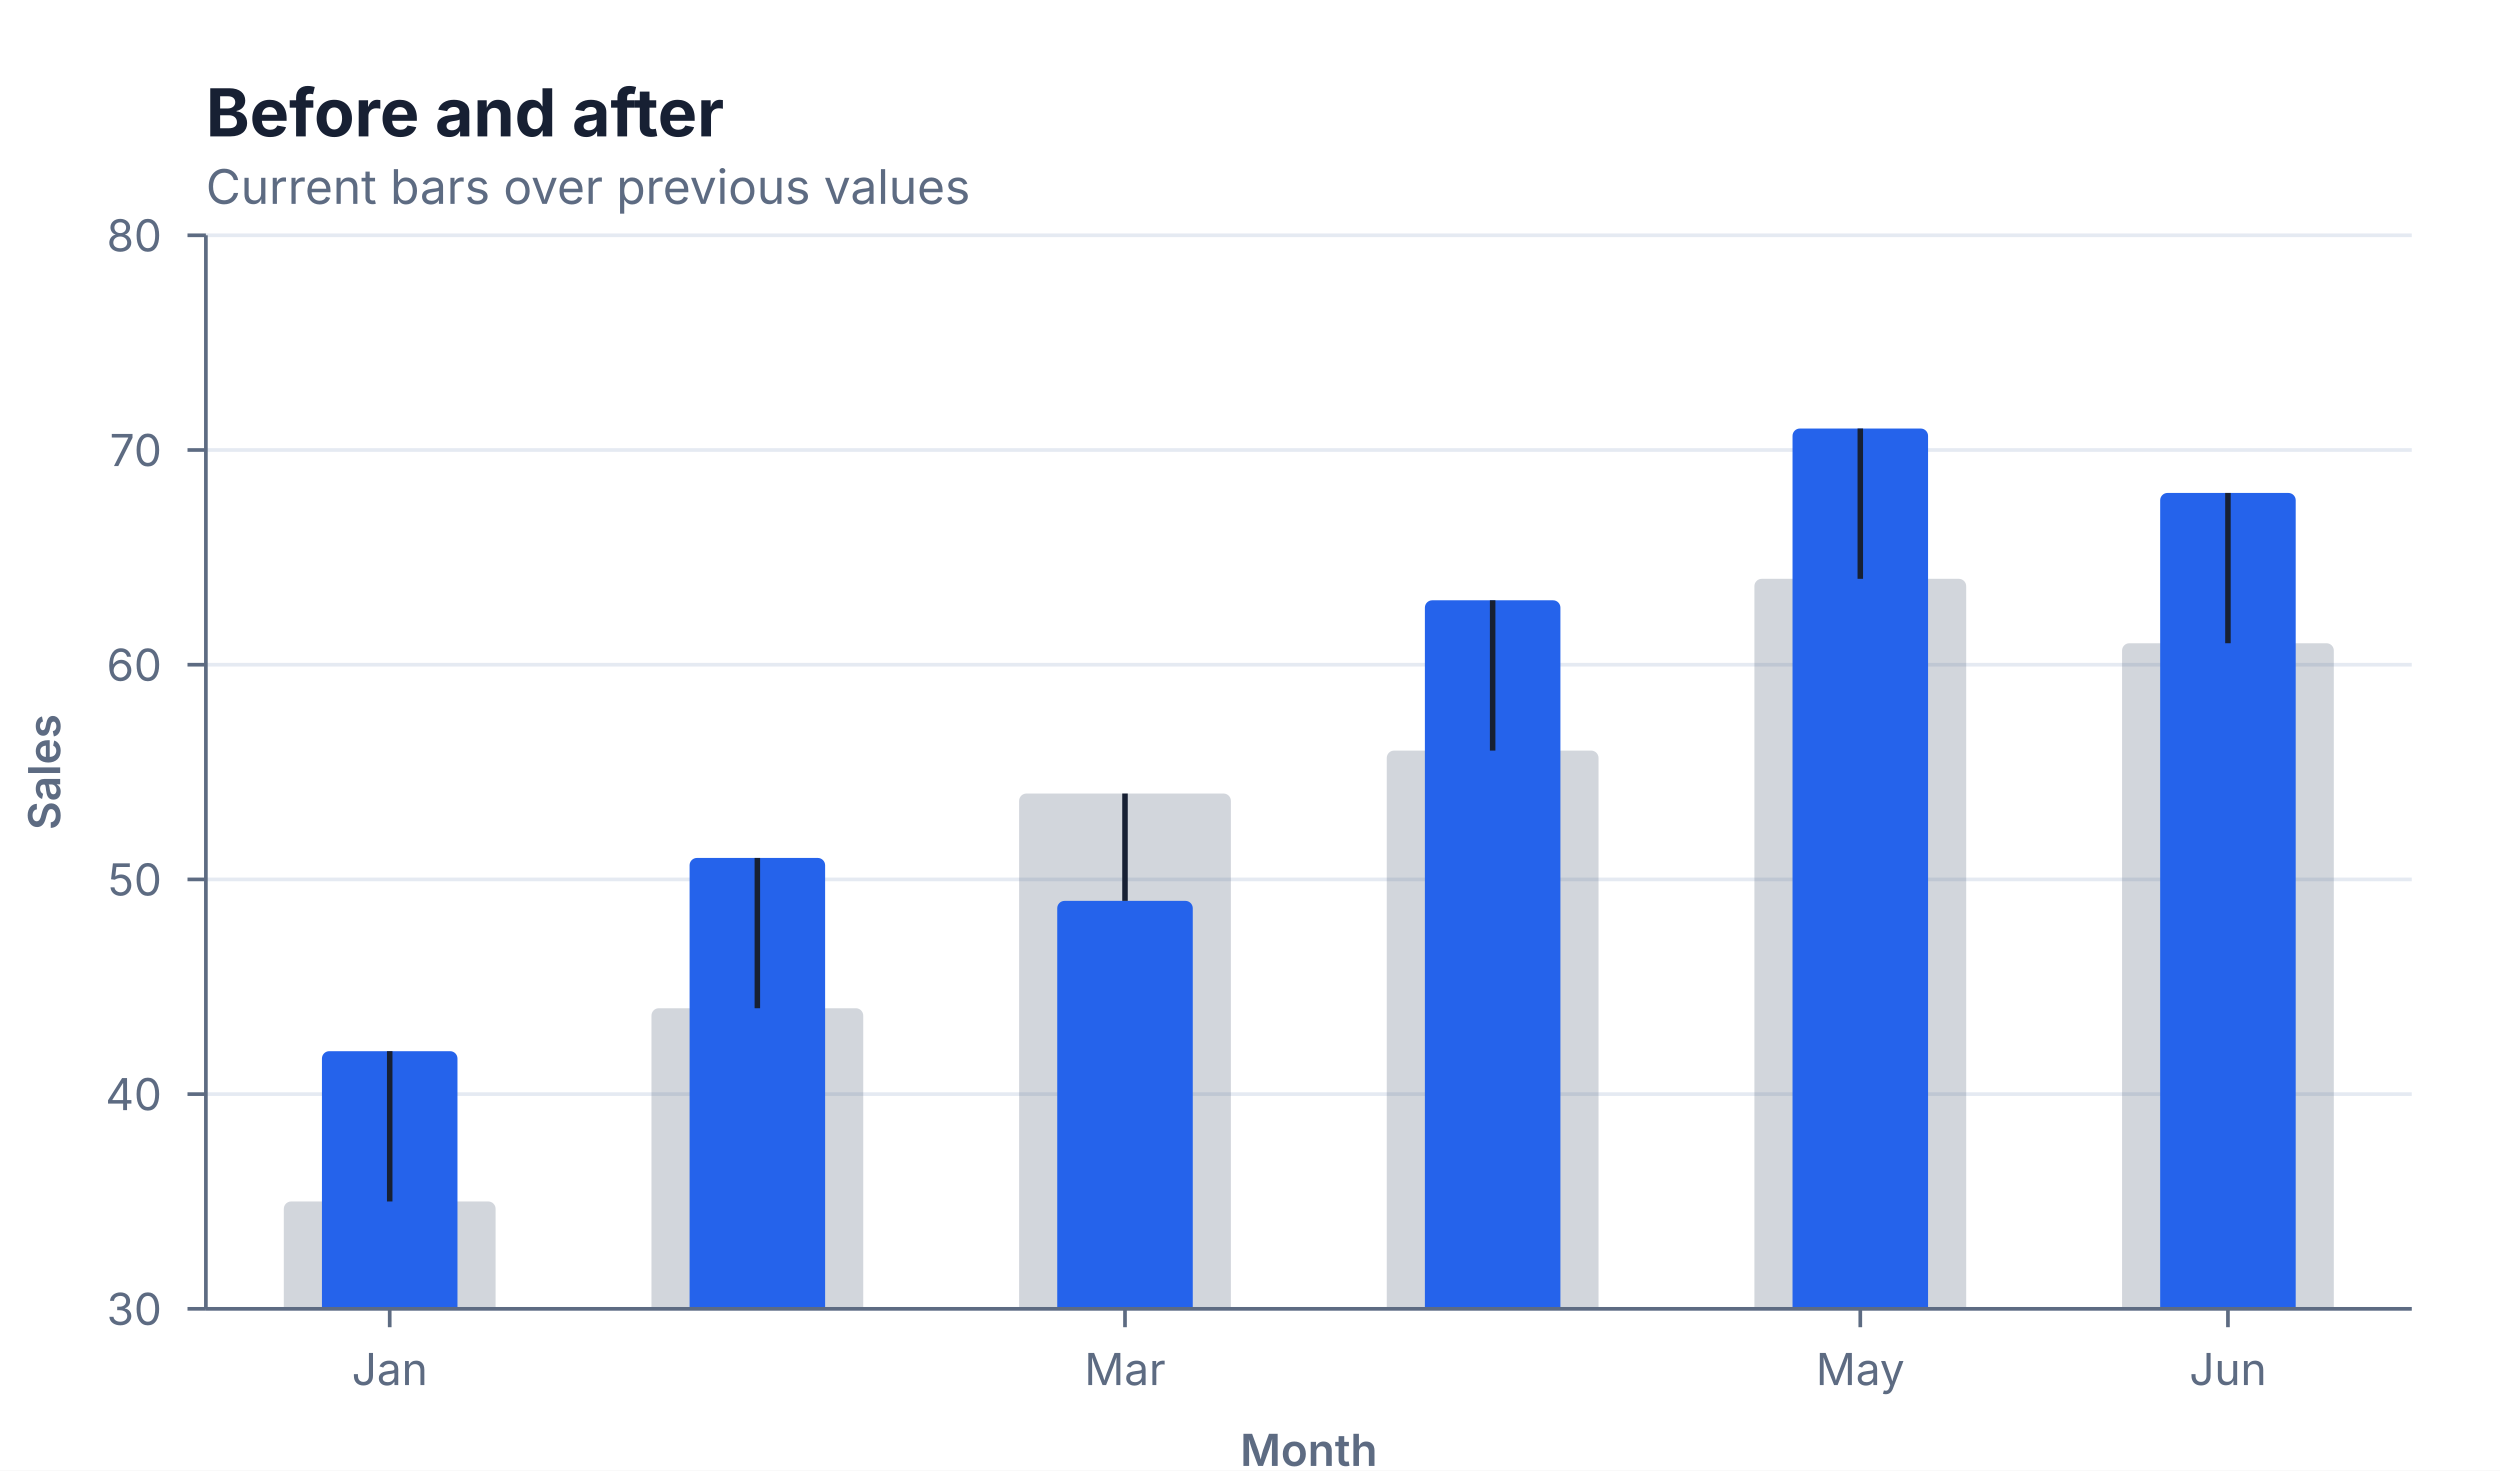
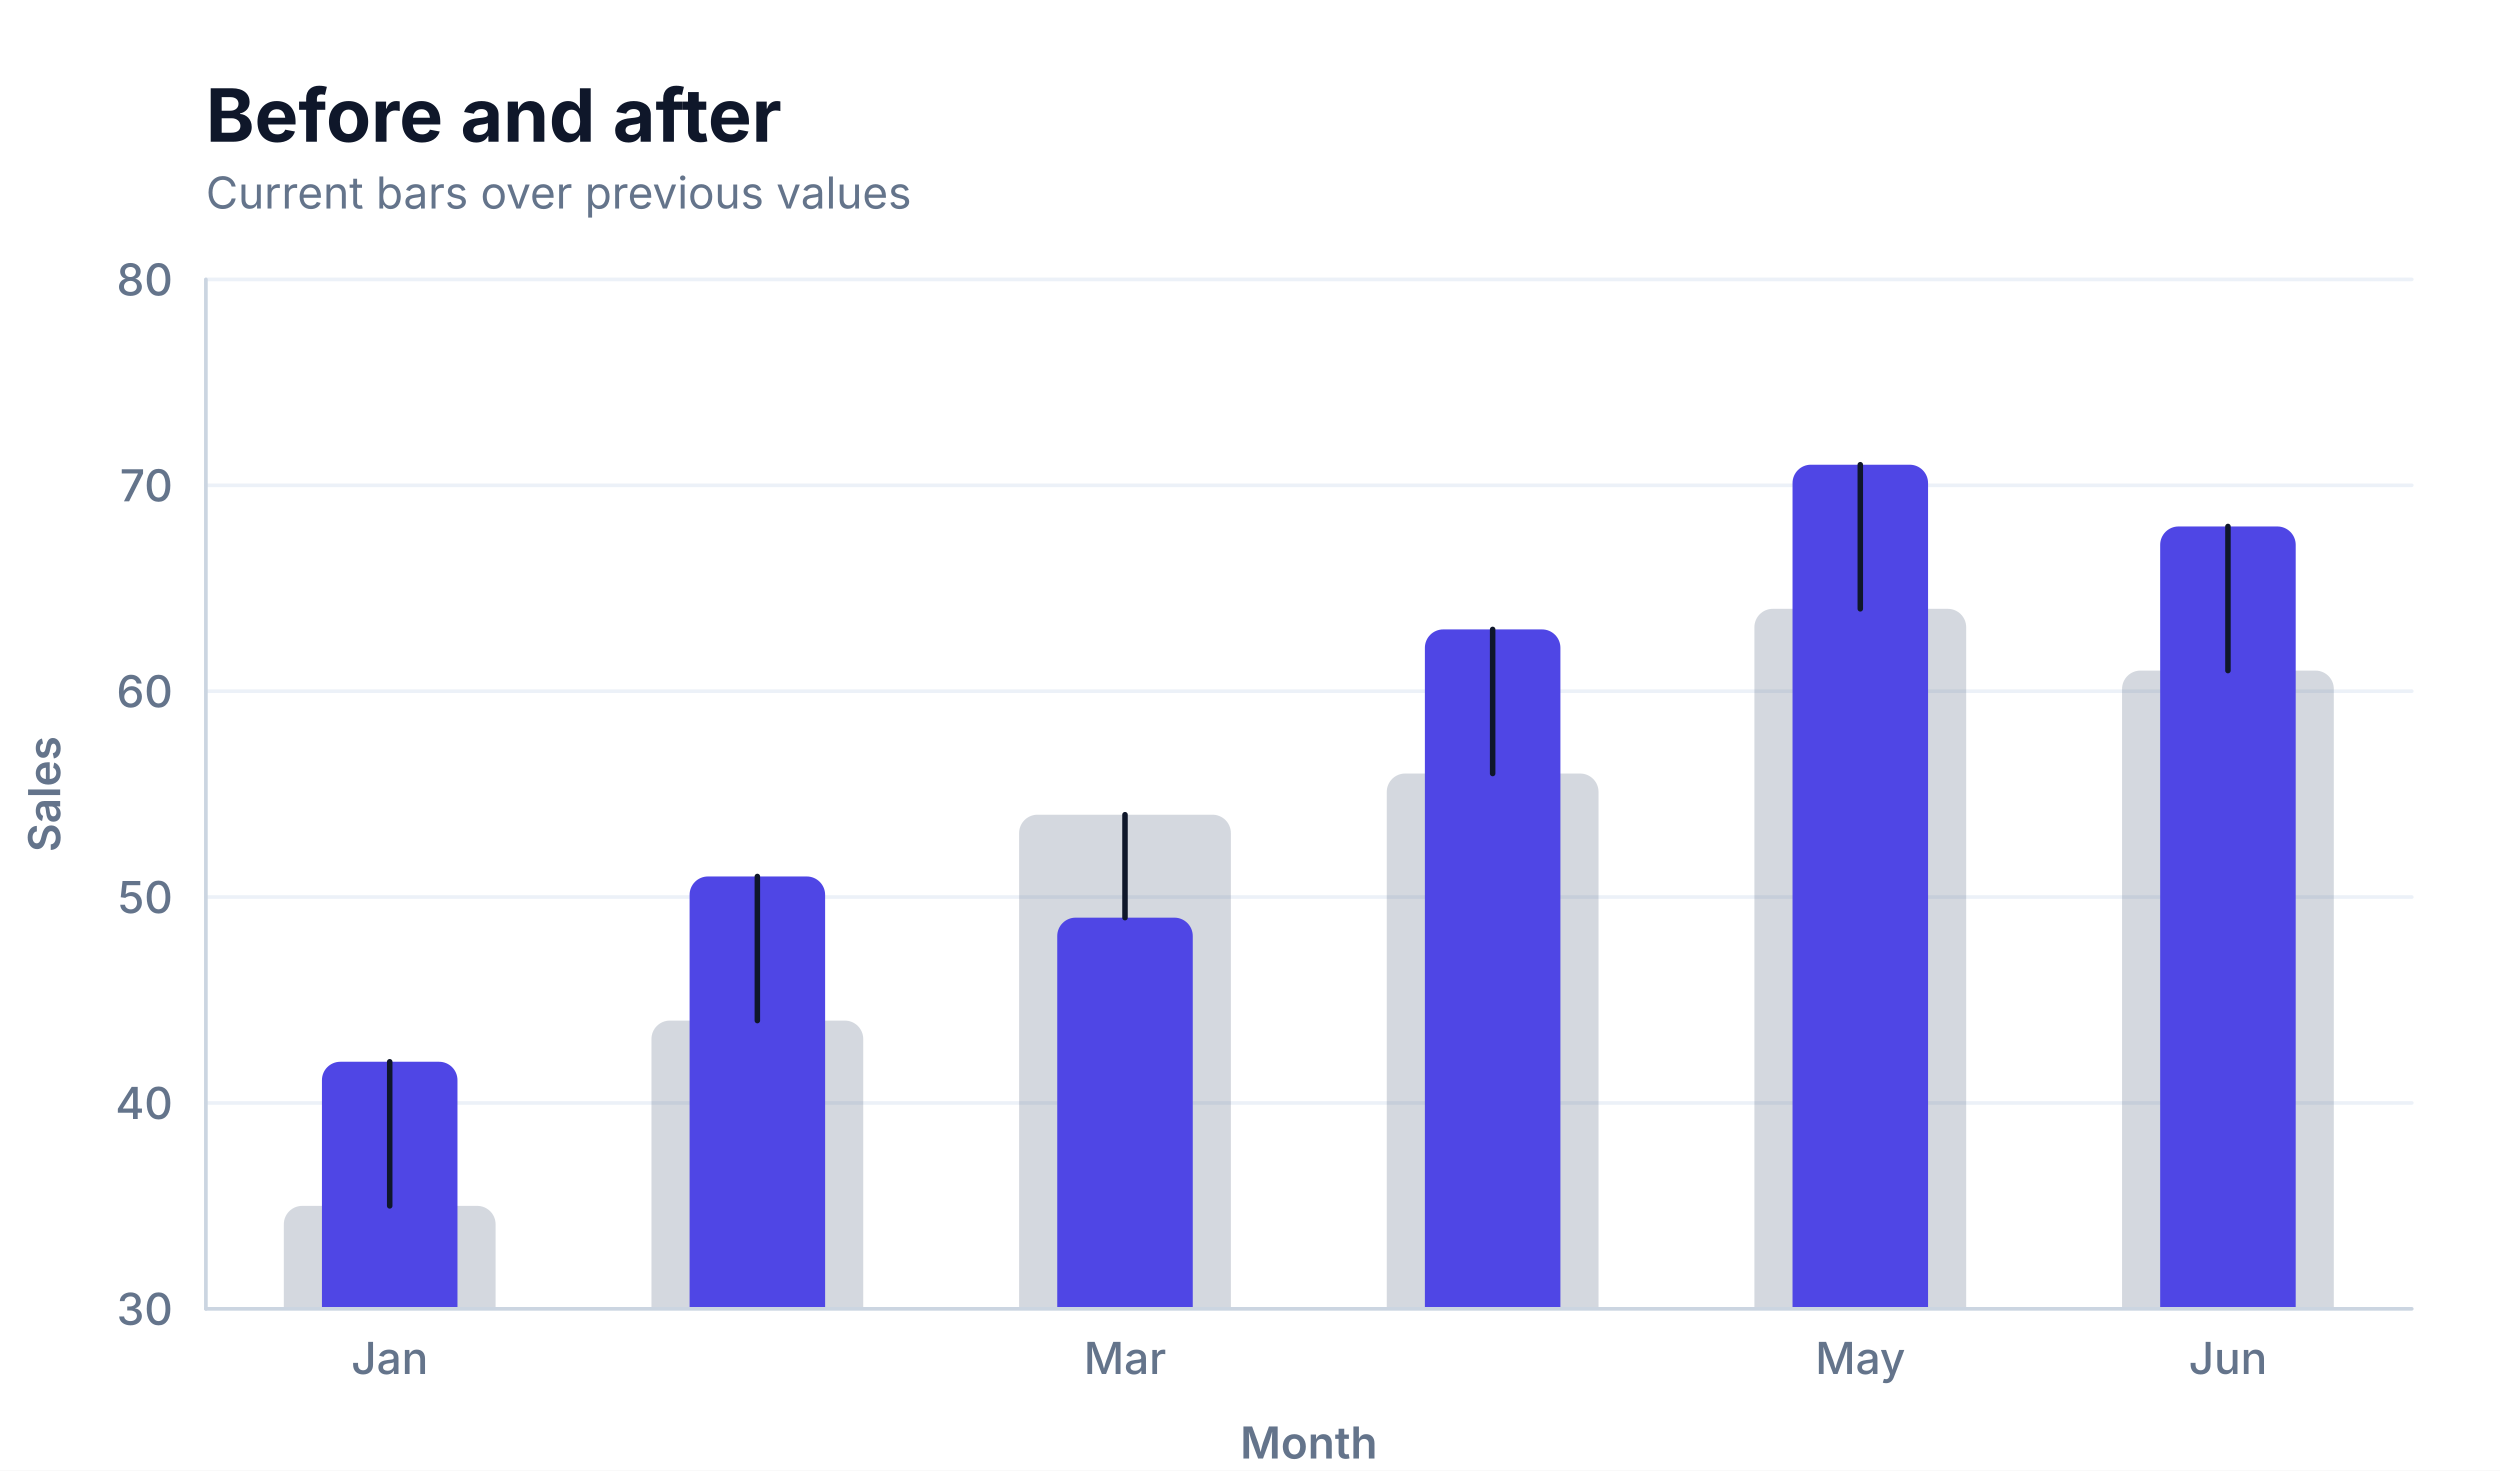
<svg xmlns="http://www.w3.org/2000/svg" width="680" height="400" viewBox="0 0 680 400" role="img" aria-labelledby="title description">
  <defs>
    <clipPath id="clip-1">
-       <rect x="56" y="64" width="600" height="292" />
+       <rect x="56" y="76" width="600" height="280" />
    </clipPath>
  </defs>
  <rect width="100%" height="100%" fill="#ffffff" />
  <g data-scene-node="scene:root">
-     <line data-scene-node="axis-y:grid:0" x1="56" y1="356" x2="656" y2="356" fill="none" stroke="#e5eaf2" stroke-width="1" />
-     <line data-scene-node="axis-y:grid:1" x1="56" y1="297.6" x2="656" y2="297.6" fill="none" stroke="#e5eaf2" stroke-width="1" />
-     <line data-scene-node="axis-y:grid:2" x1="56" y1="239.2" x2="656" y2="239.2" fill="none" stroke="#e5eaf2" stroke-width="1" />
-     <line data-scene-node="axis-y:grid:3" x1="56" y1="180.8" x2="656" y2="180.8" fill="none" stroke="#e5eaf2" stroke-width="1" />
-     <line data-scene-node="axis-y:grid:4" x1="56" y1="122.4" x2="656" y2="122.4" fill="none" stroke="#e5eaf2" stroke-width="1" />
-     <line data-scene-node="axis-y:grid:5" x1="56" y1="64" x2="656" y2="64" fill="none" stroke="#e5eaf2" stroke-width="1" />
+     <line data-scene-node="axis-y:grid:1" opacity="0.82" x1="56" y1="300" x2="656" y2="300" fill="none" stroke="#e8eef6" stroke-width="1" stroke-linecap="round" />
+     <line data-scene-node="axis-y:grid:2" opacity="0.82" x1="56" y1="244" x2="656" y2="244" fill="none" stroke="#e8eef6" stroke-width="1" stroke-linecap="round" />
+     <line data-scene-node="axis-y:grid:3" opacity="0.82" x1="56" y1="188" x2="656" y2="188" fill="none" stroke="#e8eef6" stroke-width="1" stroke-linecap="round" />
+     <line data-scene-node="axis-y:grid:4" opacity="0.82" x1="56" y1="132" x2="656" y2="132" fill="none" stroke="#e8eef6" stroke-width="1" stroke-linecap="round" />
+     <line data-scene-node="axis-y:grid:5" opacity="0.82" x1="56" y1="76" x2="656" y2="76" fill="none" stroke="#e8eef6" stroke-width="1" stroke-linecap="round" />
    <g data-scene-node="layer-0:group" clip-path="url(#clip-1)">
-       <rect data-scene-node="layer-0:old:0" opacity="0.28" x="77.2" y="326.8" width="57.6" height="204.4" rx="2" fill="#5d6b82" />
-       <rect data-scene-node="layer-0:old:1" opacity="0.28" x="177.2" y="274.24" width="57.6" height="256.96" rx="2" fill="#5d6b82" />
-       <rect data-scene-node="layer-0:old:2" opacity="0.28" x="277.2" y="215.84" width="57.6" height="315.36" rx="2" fill="#5d6b82" />
-       <rect data-scene-node="layer-0:old:3" opacity="0.28" x="377.2" y="204.16" width="57.6" height="327.04" rx="2" fill="#5d6b82" />
-       <rect data-scene-node="layer-0:old:4" opacity="0.28" x="477.2" y="157.44" width="57.6" height="373.76" rx="2" fill="#5d6b82" />
-       <rect data-scene-node="layer-0:old:5" opacity="0.28" x="577.2" y="174.96" width="57.6" height="356.24" rx="2" fill="#5d6b82" />
-       <rect data-scene-node="layer-0:new:0" x="87.568" y="285.92" width="36.864" height="245.28" rx="2" fill="#2563eb" />
-       <rect data-scene-node="layer-0:new:1" x="187.568" y="233.36" width="36.864" height="297.84" rx="2" fill="#2563eb" />
-       <rect data-scene-node="layer-0:new:2" x="287.568" y="245.04" width="36.864" height="286.16" rx="2" fill="#2563eb" />
-       <rect data-scene-node="layer-0:new:3" x="387.568" y="163.28" width="36.864" height="367.92" rx="2" fill="#2563eb" />
-       <rect data-scene-node="layer-0:new:4" x="487.568" y="116.56" width="36.864" height="414.64" rx="2" fill="#2563eb" />
-       <rect data-scene-node="layer-0:new:5" x="587.568" y="134.08" width="36.864" height="397.12" rx="2" fill="#2563eb" />
-       <line data-scene-node="layer-0:delta:0" x1="106" y1="326.8" x2="106" y2="285.92" fill="none" stroke="#172033" stroke-width="1.5" />
-       <line data-scene-node="layer-0:delta:1" x1="206" y1="274.24" x2="206" y2="233.36" fill="none" stroke="#172033" stroke-width="1.5" />
-       <line data-scene-node="layer-0:delta:2" x1="306" y1="215.84" x2="306" y2="245.04" fill="none" stroke="#172033" stroke-width="1.5" />
-       <line data-scene-node="layer-0:delta:3" x1="406" y1="204.16" x2="406" y2="163.28" fill="none" stroke="#172033" stroke-width="1.5" />
-       <line data-scene-node="layer-0:delta:4" x1="506" y1="157.44" x2="506" y2="116.56" fill="none" stroke="#172033" stroke-width="1.5" />
-       <line data-scene-node="layer-0:delta:5" x1="606" y1="174.96" x2="606" y2="134.08" fill="none" stroke="#172033" stroke-width="1.5" />
+       <rect data-scene-node="layer-0:old:0" opacity="0.28" x="77.2" y="328" width="57.6" height="196" rx="5" fill="#64748b" />
+       <rect data-scene-node="layer-0:old:1" opacity="0.28" x="177.2" y="277.6" width="57.6" height="246.4" rx="5" fill="#64748b" />
+       <rect data-scene-node="layer-0:old:2" opacity="0.28" x="277.2" y="221.6" width="57.6" height="302.4" rx="5" fill="#64748b" />
+       <rect data-scene-node="layer-0:old:3" opacity="0.28" x="377.2" y="210.4" width="57.6" height="313.6" rx="5" fill="#64748b" />
+       <rect data-scene-node="layer-0:old:4" opacity="0.28" x="477.2" y="165.6" width="57.6" height="358.4" rx="5" fill="#64748b" />
+       <rect data-scene-node="layer-0:old:5" opacity="0.28" x="577.2" y="182.4" width="57.6" height="341.6" rx="5" fill="#64748b" />
+       <rect data-scene-node="layer-0:new:0" x="87.568" y="288.8" width="36.864" height="235.2" rx="5" fill="#4f46e5" />
+       <rect data-scene-node="layer-0:new:1" x="187.568" y="238.4" width="36.864" height="285.6" rx="5" fill="#4f46e5" />
+       <rect data-scene-node="layer-0:new:2" x="287.568" y="249.6" width="36.864" height="274.4" rx="5" fill="#4f46e5" />
+       <rect data-scene-node="layer-0:new:3" x="387.568" y="171.2" width="36.864" height="352.8" rx="5" fill="#4f46e5" />
+       <rect data-scene-node="layer-0:new:4" x="487.568" y="126.4" width="36.864" height="397.6" rx="5" fill="#4f46e5" />
+       <rect data-scene-node="layer-0:new:5" x="587.568" y="143.2" width="36.864" height="380.8" rx="5" fill="#4f46e5" />
+       <line data-scene-node="layer-0:delta:0" x1="106" y1="328" x2="106" y2="288.8" fill="none" stroke="#0f172a" stroke-width="1.5" stroke-linecap="round" />
+       <line data-scene-node="layer-0:delta:1" x1="206" y1="277.6" x2="206" y2="238.4" fill="none" stroke="#0f172a" stroke-width="1.5" stroke-linecap="round" />
+       <line data-scene-node="layer-0:delta:2" x1="306" y1="221.6" x2="306" y2="249.6" fill="none" stroke="#0f172a" stroke-width="1.5" stroke-linecap="round" />
+       <line data-scene-node="layer-0:delta:3" x1="406" y1="210.4" x2="406" y2="171.2" fill="none" stroke="#0f172a" stroke-width="1.5" stroke-linecap="round" />
+       <line data-scene-node="layer-0:delta:4" x1="506" y1="165.6" x2="506" y2="126.4" fill="none" stroke="#0f172a" stroke-width="1.5" stroke-linecap="round" />
+       <line data-scene-node="layer-0:delta:5" x1="606" y1="182.4" x2="606" y2="143.2" fill="none" stroke="#0f172a" stroke-width="1.5" stroke-linecap="round" />
    </g>
-     <line data-scene-node="axis-x:line" x1="56" y1="356" x2="656" y2="356" fill="none" stroke="#5d6b82" stroke-width="1" />
-     <line data-scene-node="axis-x:tick:0" x1="106" y1="356" x2="106" y2="361" fill="none" stroke="#5d6b82" stroke-width="1" />
-     <line data-scene-node="axis-x:tick:1" x1="306" y1="356" x2="306" y2="361" fill="none" stroke="#5d6b82" stroke-width="1" />
-     <line data-scene-node="axis-x:tick:2" x1="506" y1="356" x2="506" y2="361" fill="none" stroke="#5d6b82" stroke-width="1" />
-     <line data-scene-node="axis-x:tick:3" x1="606" y1="356" x2="606" y2="361" fill="none" stroke="#5d6b82" stroke-width="1" />
-     <line data-scene-node="axis-y:line" x1="56" y1="64" x2="56" y2="356" fill="none" stroke="#5d6b82" stroke-width="1" />
-     <line data-scene-node="axis-y:tick:0" x1="51" y1="356" x2="56" y2="356" fill="none" stroke="#5d6b82" stroke-width="1" />
-     <line data-scene-node="axis-y:tick:1" x1="51" y1="297.6" x2="56" y2="297.6" fill="none" stroke="#5d6b82" stroke-width="1" />
-     <line data-scene-node="axis-y:tick:2" x1="51" y1="239.2" x2="56" y2="239.2" fill="none" stroke="#5d6b82" stroke-width="1" />
-     <line data-scene-node="axis-y:tick:3" x1="51" y1="180.8" x2="56" y2="180.8" fill="none" stroke="#5d6b82" stroke-width="1" />
-     <line data-scene-node="axis-y:tick:4" x1="51" y1="122.4" x2="56" y2="122.4" fill="none" stroke="#5d6b82" stroke-width="1" />
-     <line data-scene-node="axis-y:tick:5" x1="51" y1="64" x2="56" y2="64" fill="none" stroke="#5d6b82" stroke-width="1" />
-     <text data-scene-node="axis-x:label:0" x="106" y="368" fill="#5d6b82" font-family="Inter, ui-sans-serif, system-ui, -apple-system, BlinkMacSystemFont, &quot;Segoe UI&quot;, sans-serif" font-size="12" font-weight="400" text-anchor="middle" dominant-baseline="text-before-edge">Jan</text>
-     <text data-scene-node="axis-x:label:1" x="306" y="368" fill="#5d6b82" font-family="Inter, ui-sans-serif, system-ui, -apple-system, BlinkMacSystemFont, &quot;Segoe UI&quot;, sans-serif" font-size="12" font-weight="400" text-anchor="middle" dominant-baseline="text-before-edge">Mar</text>
-     <text data-scene-node="axis-x:label:2" x="506" y="368" fill="#5d6b82" font-family="Inter, ui-sans-serif, system-ui, -apple-system, BlinkMacSystemFont, &quot;Segoe UI&quot;, sans-serif" font-size="12" font-weight="400" text-anchor="middle" dominant-baseline="text-before-edge">May</text>
-     <text data-scene-node="axis-x:label:3" x="606" y="368" fill="#5d6b82" font-family="Inter, ui-sans-serif, system-ui, -apple-system, BlinkMacSystemFont, &quot;Segoe UI&quot;, sans-serif" font-size="12" font-weight="400" text-anchor="middle" dominant-baseline="text-before-edge">Jun</text>
-     <text data-scene-node="axis-x:title" x="356" y="390" fill="#5d6b82" font-family="Inter, ui-sans-serif, system-ui, -apple-system, BlinkMacSystemFont, &quot;Segoe UI&quot;, sans-serif" font-size="12" font-weight="600" text-anchor="middle" dominant-baseline="text-before-edge">Month</text>
-     <text data-scene-node="axis-y:label:0" x="44" y="356" fill="#5d6b82" font-family="Inter, ui-sans-serif, system-ui, -apple-system, BlinkMacSystemFont, &quot;Segoe UI&quot;, sans-serif" font-size="12" font-weight="400" text-anchor="end" dominant-baseline="central">30</text>
-     <text data-scene-node="axis-y:label:1" x="44" y="297.6" fill="#5d6b82" font-family="Inter, ui-sans-serif, system-ui, -apple-system, BlinkMacSystemFont, &quot;Segoe UI&quot;, sans-serif" font-size="12" font-weight="400" text-anchor="end" dominant-baseline="central">40</text>
-     <text data-scene-node="axis-y:label:2" x="44" y="239.2" fill="#5d6b82" font-family="Inter, ui-sans-serif, system-ui, -apple-system, BlinkMacSystemFont, &quot;Segoe UI&quot;, sans-serif" font-size="12" font-weight="400" text-anchor="end" dominant-baseline="central">50</text>
-     <text data-scene-node="axis-y:label:3" x="44" y="180.8" fill="#5d6b82" font-family="Inter, ui-sans-serif, system-ui, -apple-system, BlinkMacSystemFont, &quot;Segoe UI&quot;, sans-serif" font-size="12" font-weight="400" text-anchor="end" dominant-baseline="central">60</text>
-     <text data-scene-node="axis-y:label:4" x="44" y="122.4" fill="#5d6b82" font-family="Inter, ui-sans-serif, system-ui, -apple-system, BlinkMacSystemFont, &quot;Segoe UI&quot;, sans-serif" font-size="12" font-weight="400" text-anchor="end" dominant-baseline="central">70</text>
-     <text data-scene-node="axis-y:label:5" x="44" y="64" fill="#5d6b82" font-family="Inter, ui-sans-serif, system-ui, -apple-system, BlinkMacSystemFont, &quot;Segoe UI&quot;, sans-serif" font-size="12" font-weight="400" text-anchor="end" dominant-baseline="central">80</text>
-     <text data-scene-node="axis-y:title" x="12" y="210" fill="#5d6b82" font-family="Inter, ui-sans-serif, system-ui, -apple-system, BlinkMacSystemFont, &quot;Segoe UI&quot;, sans-serif" font-size="12" font-weight="600" text-anchor="middle" dominant-baseline="central" transform="rotate(-90 12 210)">Sales</text>
-     <text data-scene-node="chart:title" x="56" y="24" fill="#172033" font-family="Inter, ui-sans-serif, system-ui, -apple-system, BlinkMacSystemFont, &quot;Segoe UI&quot;, sans-serif" font-size="18" font-weight="700" text-anchor="start" dominant-baseline="text-before-edge">Before and after</text>
-     <text data-scene-node="chart:subtitle" x="56" y="46" fill="#5d6b82" font-family="Inter, ui-sans-serif, system-ui, -apple-system, BlinkMacSystemFont, &quot;Segoe UI&quot;, sans-serif" font-size="13" font-weight="400" text-anchor="start" dominant-baseline="text-before-edge">Current bars over previous values</text>
+     <line data-scene-node="axis-x:line" x1="56" y1="356" x2="656" y2="356" fill="none" stroke="#cbd5e1" stroke-width="1" stroke-linecap="round" />
+     <line data-scene-node="axis-y:line" x1="56" y1="76" x2="56" y2="356" fill="none" stroke="#cbd5e1" stroke-width="1" stroke-linecap="round" />
+     <text data-scene-node="axis-x:label:0" x="106" y="365" fill="#64748b" font-family="Inter, ui-sans-serif, system-ui, -apple-system, BlinkMacSystemFont, &quot;Segoe UI&quot;, sans-serif" font-size="12" font-weight="500" text-anchor="middle" dominant-baseline="text-before-edge">Jan</text>
+     <text data-scene-node="axis-x:label:1" x="306" y="365" fill="#64748b" font-family="Inter, ui-sans-serif, system-ui, -apple-system, BlinkMacSystemFont, &quot;Segoe UI&quot;, sans-serif" font-size="12" font-weight="500" text-anchor="middle" dominant-baseline="text-before-edge">Mar</text>
+     <text data-scene-node="axis-x:label:2" x="506" y="365" fill="#64748b" font-family="Inter, ui-sans-serif, system-ui, -apple-system, BlinkMacSystemFont, &quot;Segoe UI&quot;, sans-serif" font-size="12" font-weight="500" text-anchor="middle" dominant-baseline="text-before-edge">May</text>
+     <text data-scene-node="axis-x:label:3" x="606" y="365" fill="#64748b" font-family="Inter, ui-sans-serif, system-ui, -apple-system, BlinkMacSystemFont, &quot;Segoe UI&quot;, sans-serif" font-size="12" font-weight="500" text-anchor="middle" dominant-baseline="text-before-edge">Jun</text>
+     <text data-scene-node="axis-x:title" x="356" y="388" fill="#64748b" font-family="Inter, ui-sans-serif, system-ui, -apple-system, BlinkMacSystemFont, &quot;Segoe UI&quot;, sans-serif" font-size="12" font-weight="600" text-anchor="middle" dominant-baseline="text-before-edge">Month</text>
+     <text data-scene-node="axis-y:label:0" x="47" y="356" fill="#64748b" font-family="Inter, ui-sans-serif, system-ui, -apple-system, BlinkMacSystemFont, &quot;Segoe UI&quot;, sans-serif" font-size="12" font-weight="500" text-anchor="end" dominant-baseline="central">30</text>
+     <text data-scene-node="axis-y:label:1" x="47" y="300" fill="#64748b" font-family="Inter, ui-sans-serif, system-ui, -apple-system, BlinkMacSystemFont, &quot;Segoe UI&quot;, sans-serif" font-size="12" font-weight="500" text-anchor="end" dominant-baseline="central">40</text>
+     <text data-scene-node="axis-y:label:2" x="47" y="244" fill="#64748b" font-family="Inter, ui-sans-serif, system-ui, -apple-system, BlinkMacSystemFont, &quot;Segoe UI&quot;, sans-serif" font-size="12" font-weight="500" text-anchor="end" dominant-baseline="central">50</text>
+     <text data-scene-node="axis-y:label:3" x="47" y="188" fill="#64748b" font-family="Inter, ui-sans-serif, system-ui, -apple-system, BlinkMacSystemFont, &quot;Segoe UI&quot;, sans-serif" font-size="12" font-weight="500" text-anchor="end" dominant-baseline="central">60</text>
+     <text data-scene-node="axis-y:label:4" x="47" y="132" fill="#64748b" font-family="Inter, ui-sans-serif, system-ui, -apple-system, BlinkMacSystemFont, &quot;Segoe UI&quot;, sans-serif" font-size="12" font-weight="500" text-anchor="end" dominant-baseline="central">70</text>
+     <text data-scene-node="axis-y:label:5" x="47" y="76" fill="#64748b" font-family="Inter, ui-sans-serif, system-ui, -apple-system, BlinkMacSystemFont, &quot;Segoe UI&quot;, sans-serif" font-size="12" font-weight="500" text-anchor="end" dominant-baseline="central">80</text>
+     <text data-scene-node="axis-y:title" x="12" y="216" fill="#64748b" font-family="Inter, ui-sans-serif, system-ui, -apple-system, BlinkMacSystemFont, &quot;Segoe UI&quot;, sans-serif" font-size="12" font-weight="600" text-anchor="middle" dominant-baseline="central" transform="rotate(-90 12 216)">Sales</text>
+     <text data-scene-node="chart:title" x="56" y="24" fill="#0f172a" font-family="Inter, ui-sans-serif, system-ui, -apple-system, BlinkMacSystemFont, &quot;Segoe UI&quot;, sans-serif" font-size="20" font-weight="700" text-anchor="start" dominant-baseline="text-before-edge">Before and after</text>
+     <text data-scene-node="chart:subtitle" x="56" y="48" fill="#64748b" font-family="Inter, ui-sans-serif, system-ui, -apple-system, BlinkMacSystemFont, &quot;Segoe UI&quot;, sans-serif" font-size="12" font-weight="400" text-anchor="start" dominant-baseline="text-before-edge">Current bars over previous values</text>
  </g>
</svg>
